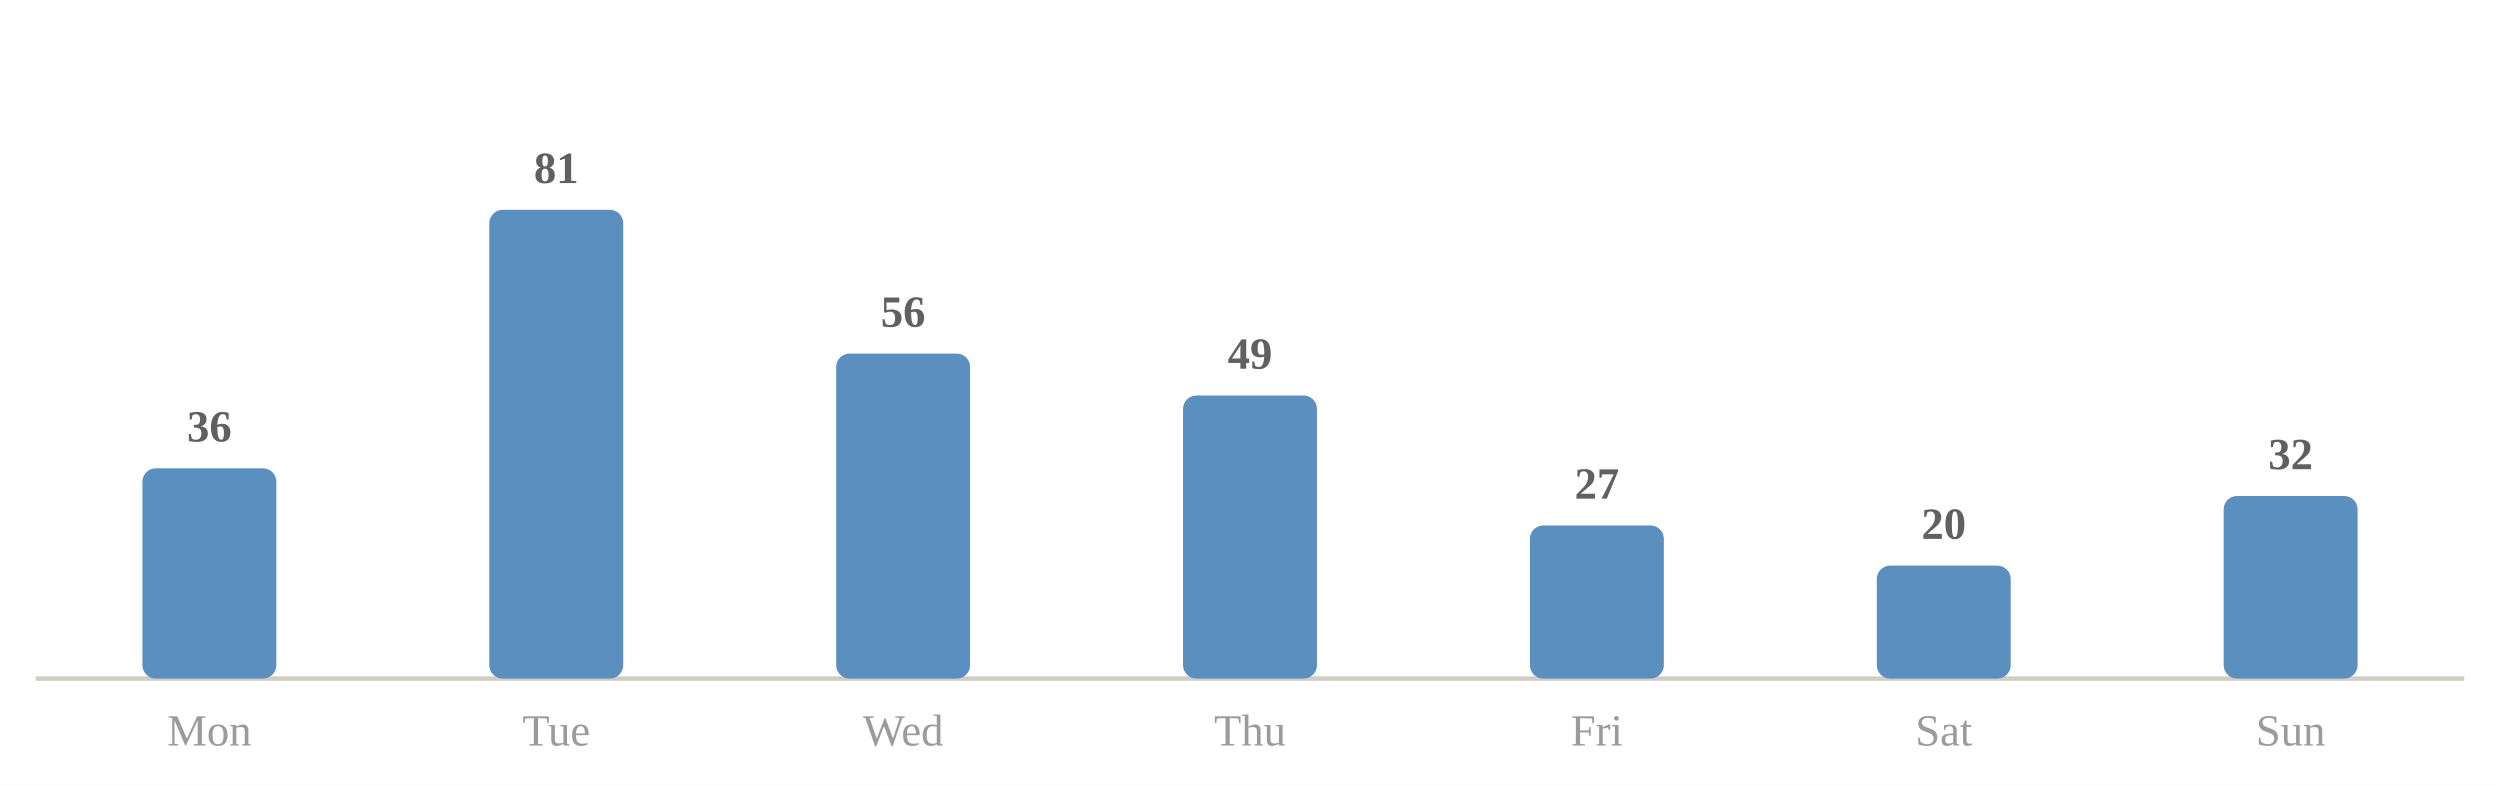
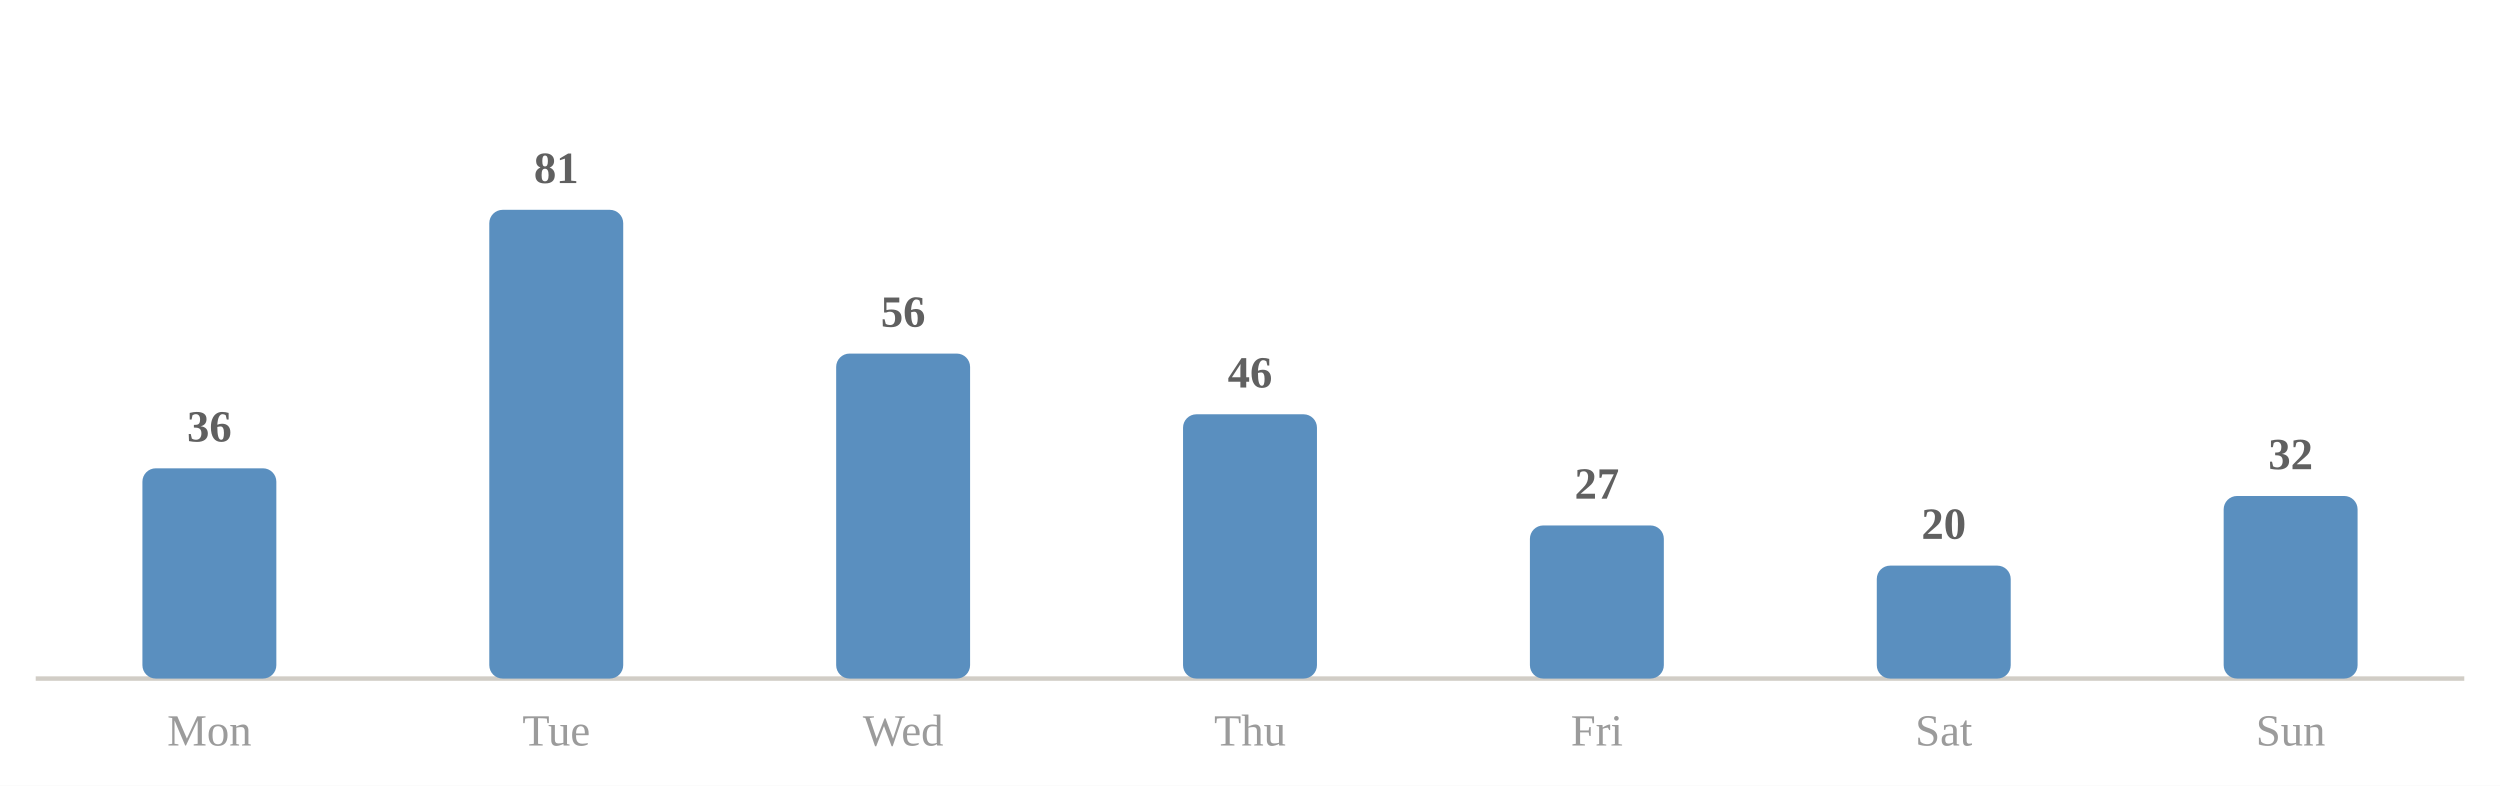
<svg xmlns="http://www.w3.org/2000/svg" viewBox="0 0 560 176" width="100%" role="img" aria-label="Average minutes practised by day of week">
  <style>
.p-title{fill:#2c2c2c;font-size:12px;font-weight:600}
.p-sub{fill:#9b9b9b;font-size:10px}
.p-line{fill:none;stroke:#5a8fbf;stroke-width:2;stroke-linejoin:round;stroke-linecap:round}
.p-area{fill:#5a8fbf;opacity:.10}
.p-end{fill:#5a8fbf;stroke:#ffffff;stroke-width:2}
.p-endlab{fill:#606060;font-size:10px;text-anchor:end;font-weight:600}
- .p-target{stroke:#9b9b9b;stroke-width:1;stroke-dasharray:0}
- .p-tlabel{fill:#9b9b9b;font-size:9px;text-anchor:end}
.p-base{stroke:#d1cdc6;stroke-width:1}
.b-bar{fill:#5a8fbf}
.b-bar:hover{fill:#5a8fbf;opacity:.85}
.b-hi{fill:#5a8fbf}
.d-lab{fill:#9b9b9b;font-size:10px;text-anchor:middle}
.d-val{fill:#606060;font-size:10px;text-anchor:middle;font-weight:600}
/* heatmap */
.hm-mon{fill:#9b9b9b;font-size:10px}
.hm-dow{fill:#9b9b9b;font-size:9px;text-anchor:end}
rect:hover{opacity:.8}
/* horizontal bars */
.h-cat{fill:#2c2c2c;font-size:12px;text-anchor:end;dominant-baseline:middle}
.h-track{fill:#eae7e1}
.h-fill{fill:#5a8fbf}
.h-val{fill:#606060;font-size:11px;font-weight:600;dominant-baseline:middle}
- .h-obj{stroke:#2c2c2c;stroke-width:2}
.ts-lab{fill:#2c2c2c;font-size:11px;font-weight:600}
.ts-val{fill:#606060;font-size:11px}
</style>
  <rect x="0" y="0" width="100%" height="100%" fill="#ffffff" />
  <line class="p-base" x1="8" y1="152" x2="552" y2="152" />
  <rect class="b-bar" x="31.9" y="104.9" width="30.0" height="47.1" rx="3" />
  <text class="d-lab" x="46.9" y="167">Mon</text>
  <text class="d-val" x="46.9" y="98.9">36</text>
  <rect class="b-bar" x="109.6" y="47.0" width="30.0" height="105.0" rx="3" />
  <text class="d-lab" x="124.6" y="167">Tue</text>
  <text class="d-val" x="124.6" y="41.0">81</text>
  <rect class="b-bar" x="187.3" y="79.2" width="30.0" height="72.8" rx="3" />
  <text class="d-lab" x="202.3" y="167">Wed</text>
  <text class="d-val" x="202.3" y="73.2">56</text>
-   <rect class="b-bar" x="265.0" y="88.6" width="30.0" height="63.4" rx="3" />
+   <rect class="b-bar" x="265.0" y="92.8" width="30.0" height="59.2" rx="3" />
  <text class="d-lab" x="280.0" y="167">Thu</text>
-   <text class="d-val" x="280.0" y="82.6">49</text>
+   <text class="d-val" x="280.0" y="86.8">46</text>
  <rect class="b-bar" x="342.7" y="117.7" width="30.0" height="34.3" rx="3" />
  <text class="d-lab" x="357.7" y="167">Fri</text>
  <text class="d-val" x="357.7" y="111.7">27</text>
  <rect class="b-bar" x="420.4" y="126.7" width="30.0" height="25.3" rx="3" />
  <text class="d-lab" x="435.4" y="167">Sat</text>
  <text class="d-val" x="435.4" y="120.7">20</text>
  <rect class="b-bar" x="498.1" y="111.1" width="30.0" height="40.9" rx="3" />
  <text class="d-lab" x="513.1" y="167">Sun</text>
  <text class="d-val" x="513.1" y="105.1">32</text>
</svg>
